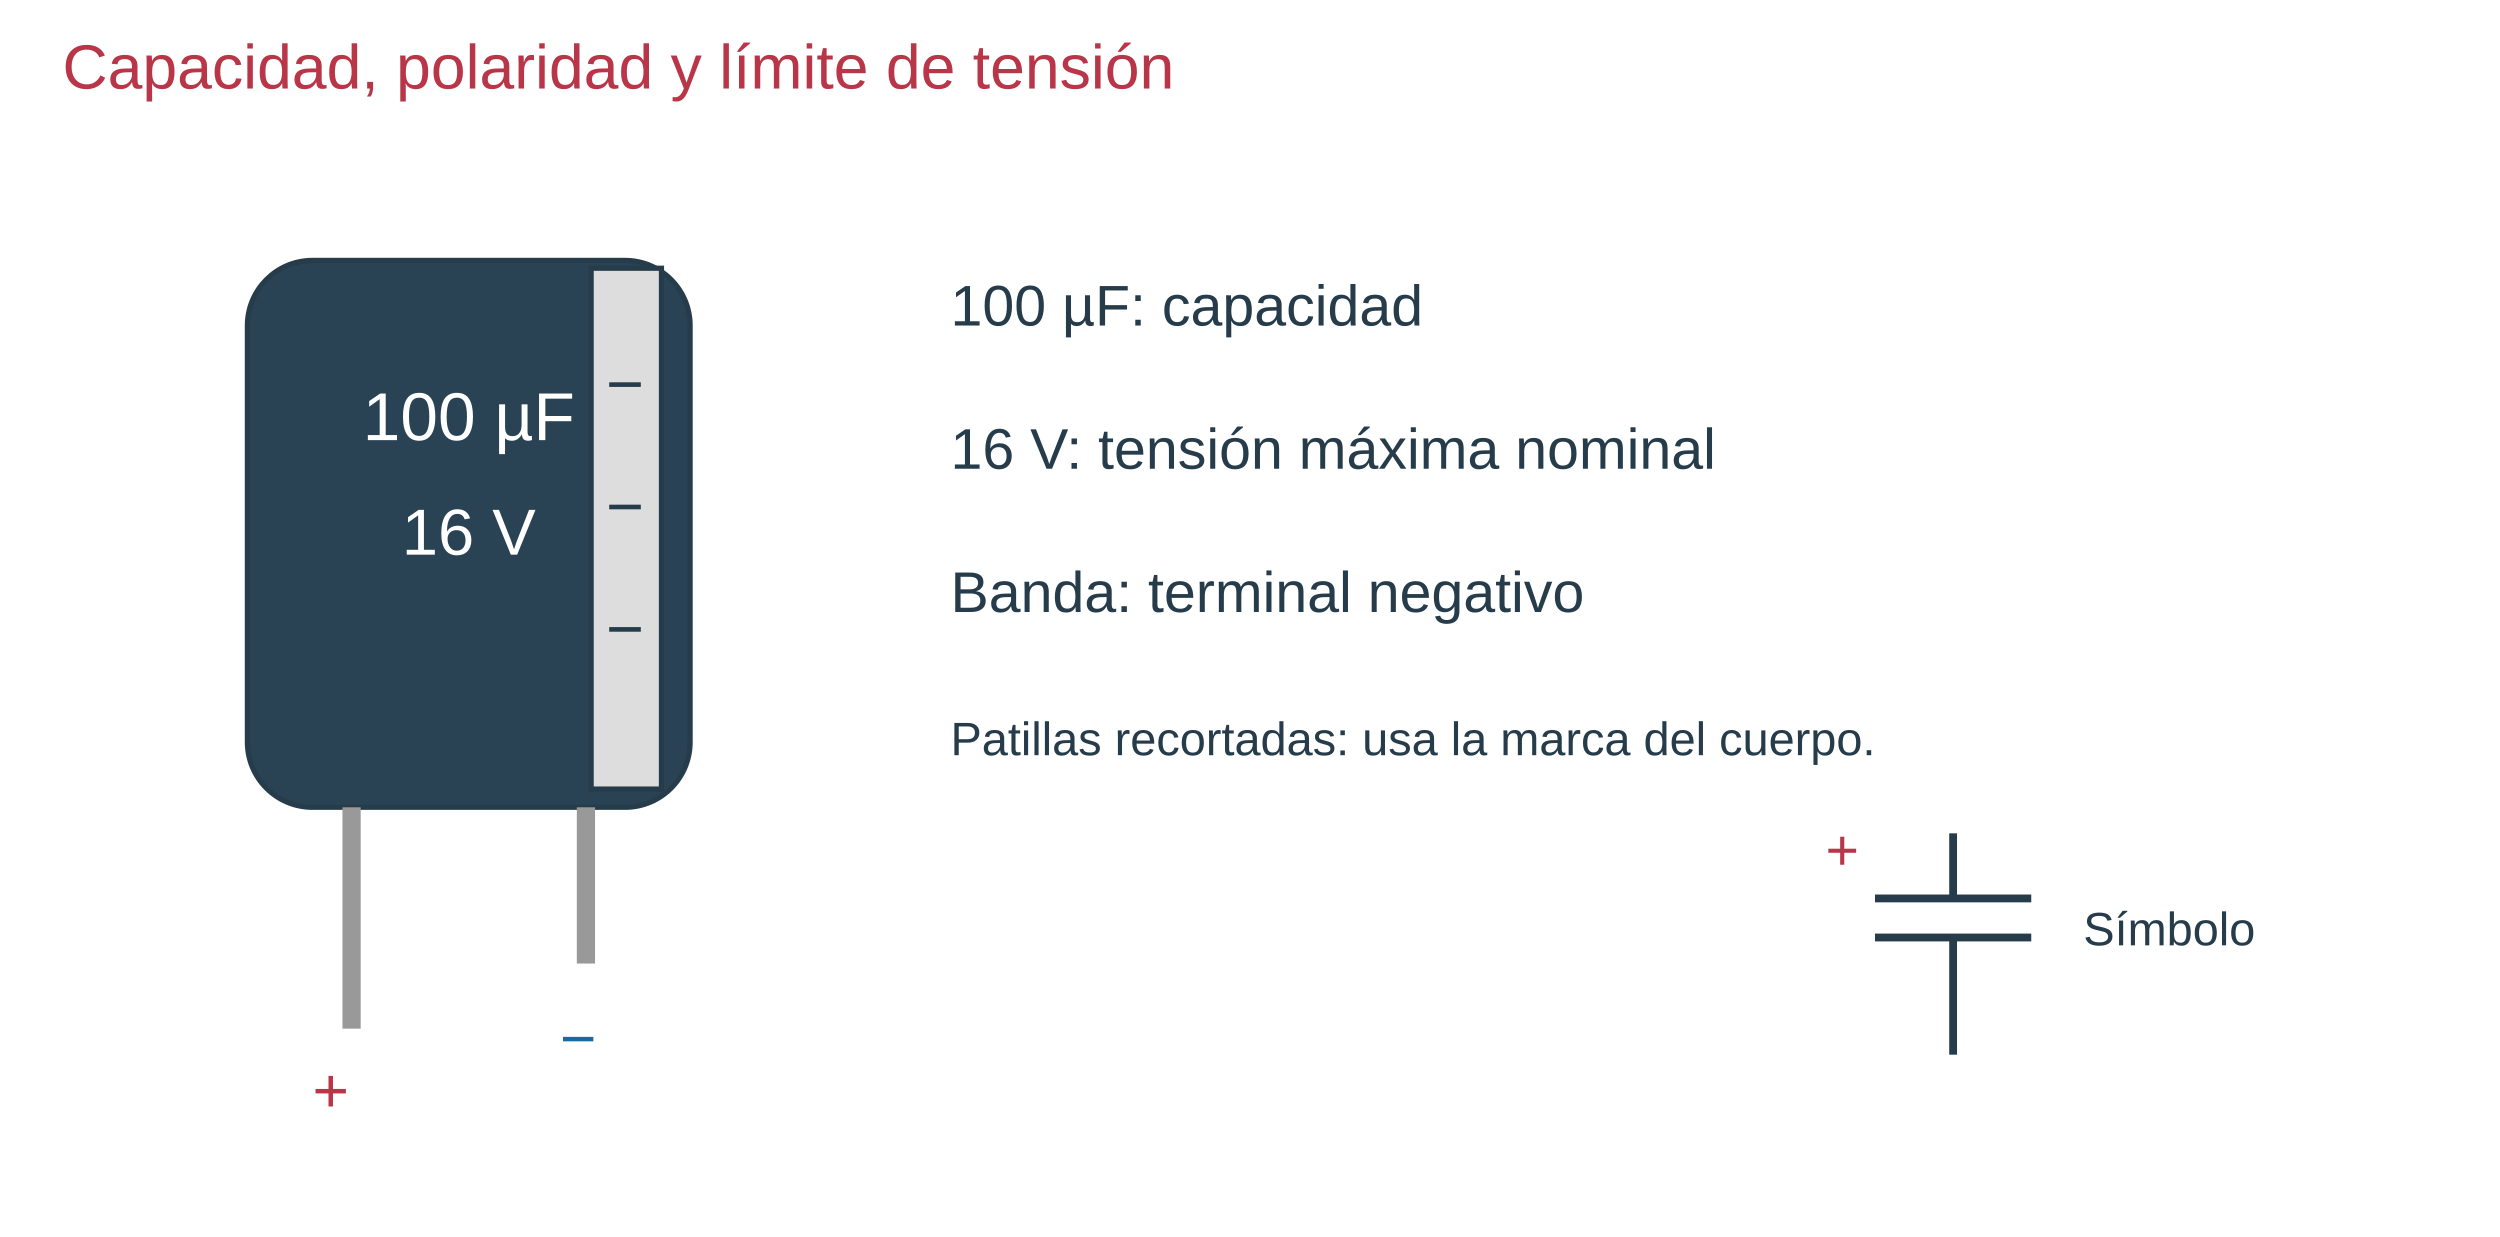
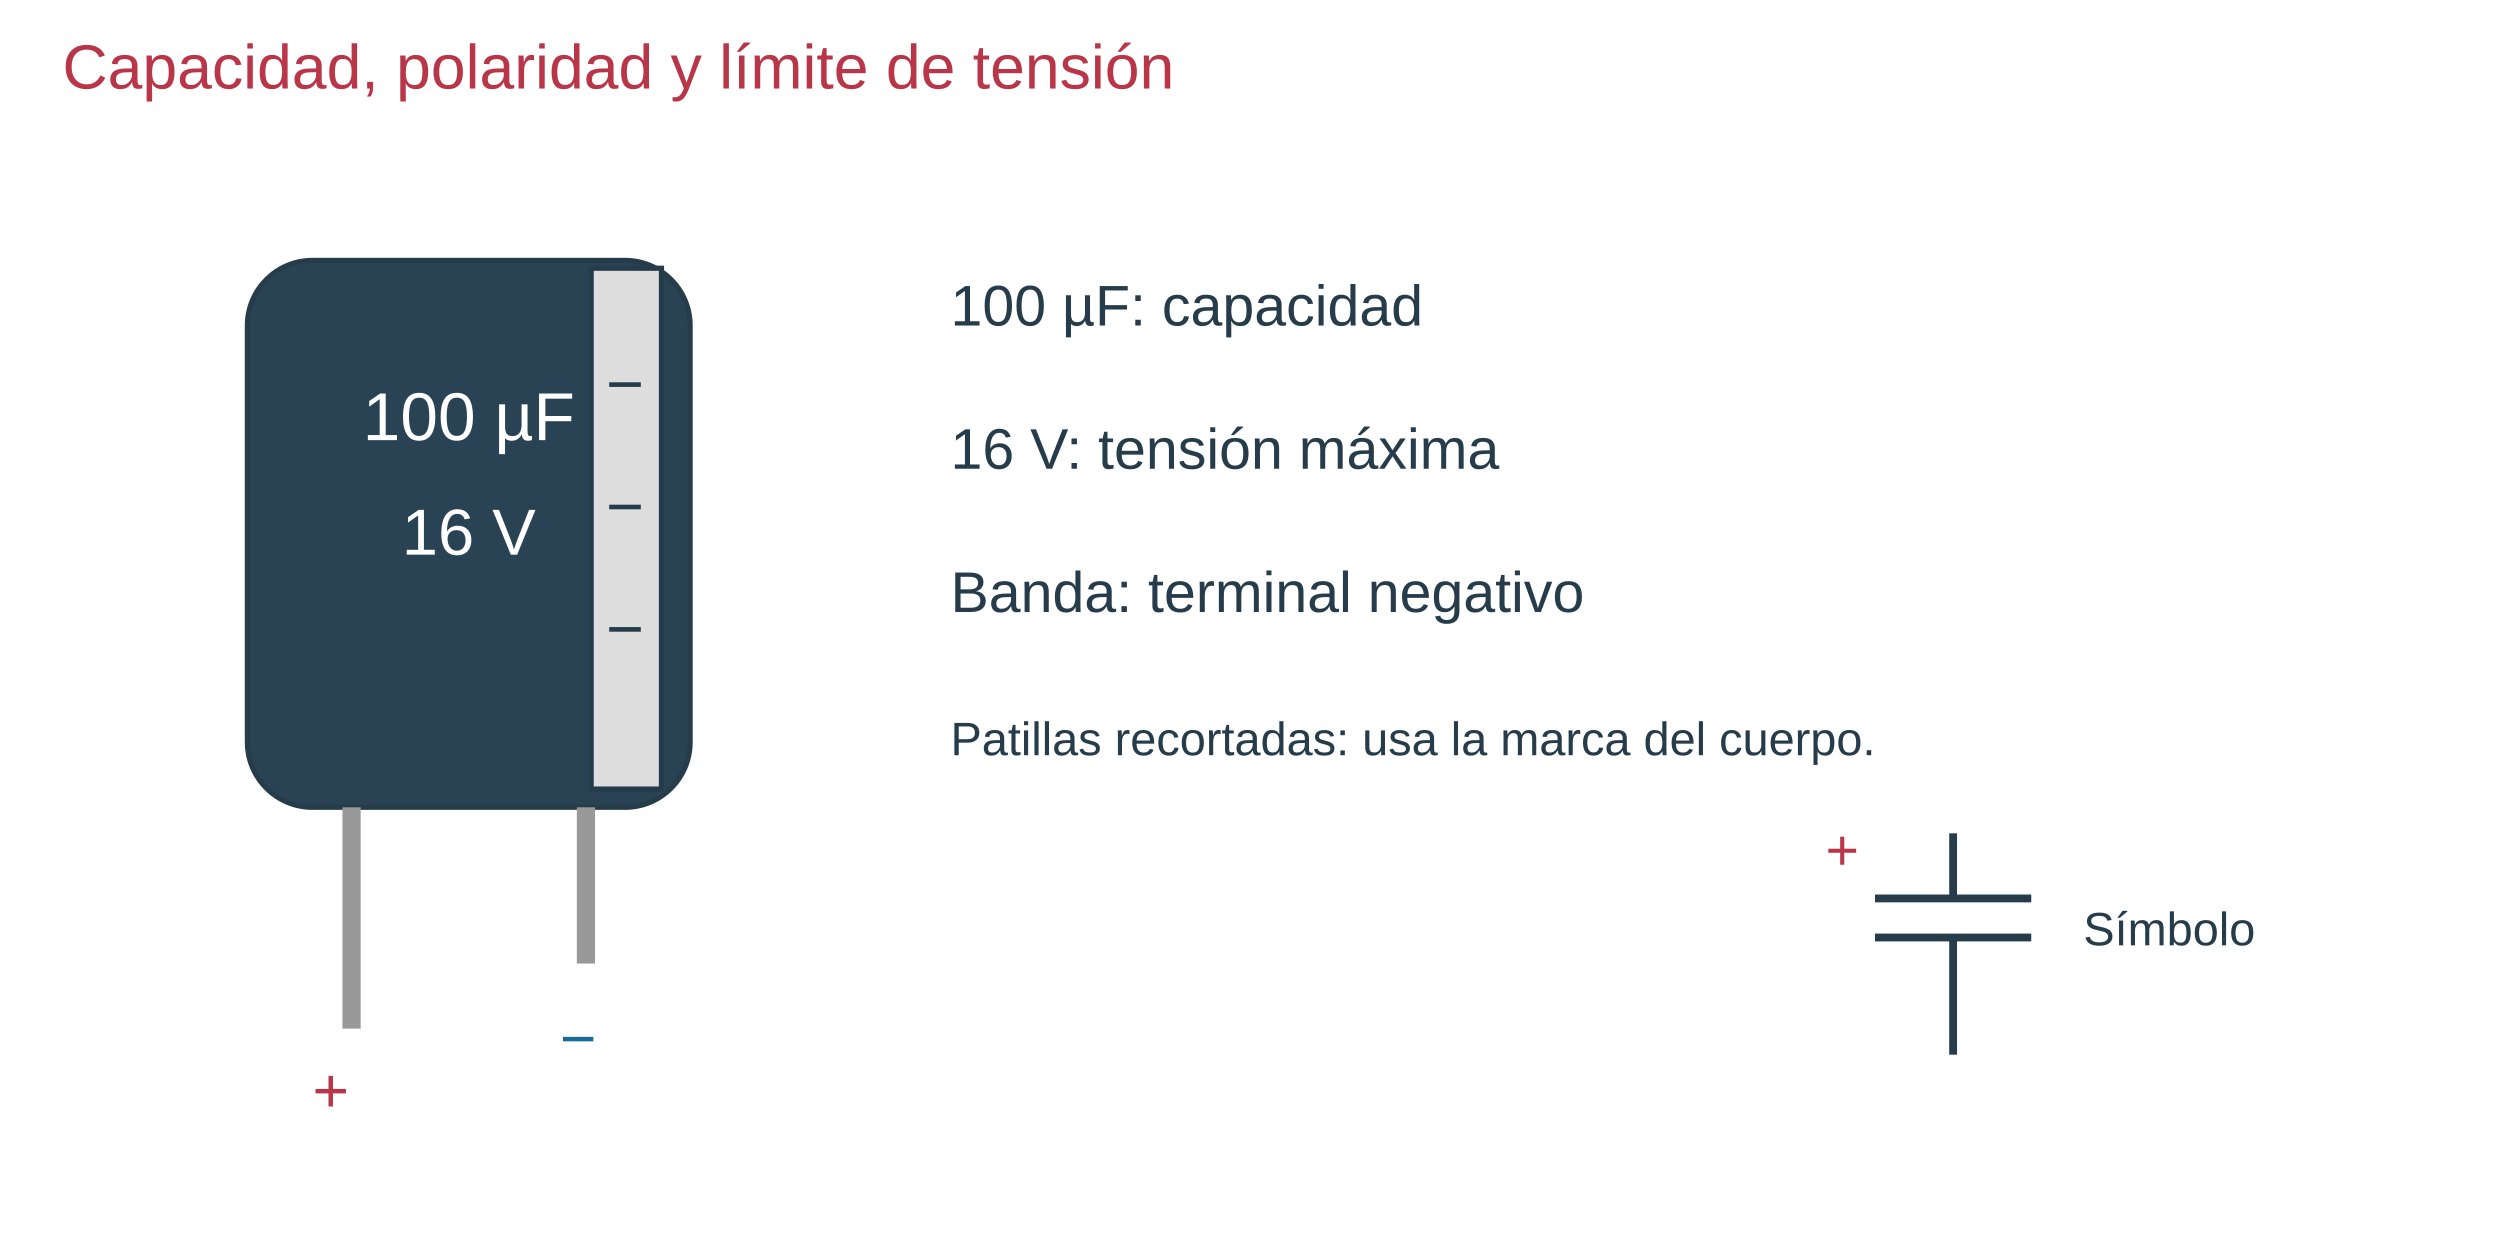
<svg xmlns="http://www.w3.org/2000/svg" viewBox="0 0 960 475" role="img" aria-labelledby="title">
  <rect width="960" height="475" fill="white" />
  <g font-family="Arial, sans-serif">
    <text x="24" y="34" font-size="24" fill="#b93649" text-anchor="start">Capacidad, polaridad y límite de tensión</text>
    <rect x="95" y="100" width="170" height="210" rx="25" fill="#294354" stroke="#263c4a" stroke-width="2" />
    <rect x="227" y="103" width="27" height="200" rx="0" fill="#ddd" stroke="#263c4a" stroke-width="2" />
    <text x="180" y="169" font-size="26" fill="white" text-anchor="middle">100 µF</text>
    <text x="180" y="213" font-size="25" fill="white" text-anchor="middle">16 V</text>
    <text x="240" y="156" font-size="25" fill="#263c4a" text-anchor="middle">−</text>
    <text x="240" y="203" font-size="25" fill="#263c4a" text-anchor="middle">−</text>
    <text x="240" y="250" font-size="25" fill="#263c4a" text-anchor="middle">−</text>
    <path d="M135,310 L135,395" stroke="#999" stroke-width="7" fill="none" stroke-dasharray="" />
    <path d="M225,310 L225,370" stroke="#999" stroke-width="7" fill="none" stroke-dasharray="" />
    <text x="120" y="427" font-size="24" fill="#b93649" text-anchor="start">+</text>
    <text x="215" y="407" font-size="24" fill="#176c9a" text-anchor="start">−</text>
    <text x="365" y="125" font-size="22" fill="#263c4a" text-anchor="start">100 µF: capacidad</text>
-     <text x="365" y="180" font-size="22" fill="#263c4a" text-anchor="start">16 V: tensión máxima nominal</text>
+     <text x="365" y="180" font-size="22" fill="#263c4a" text-anchor="start">16 V: tensión máxima</text>
    <text x="365" y="235" font-size="22" fill="#263c4a" text-anchor="start">Banda: terminal negativo</text>
    <text x="365" y="290" font-size="18" fill="#263c4a" text-anchor="start">Patillas recortadas: usa la marca del cuerpo.</text>
    <path d="M750,320 L750,345" stroke="#263c4a" stroke-width="3" fill="none" stroke-dasharray="" />
    <path d="M720,345 L780,345" stroke="#263c4a" stroke-width="3" fill="none" stroke-dasharray="" />
    <path d="M720,360 L780,360" stroke="#263c4a" stroke-width="3" fill="none" stroke-dasharray="" />
    <path d="M750,360 L750,405" stroke="#263c4a" stroke-width="3" fill="none" stroke-dasharray="" />
    <text x="701" y="334" font-size="22" fill="#b93649" text-anchor="start">+</text>
    <text x="800" y="363" font-size="18" fill="#263c4a" text-anchor="start">Símbolo</text>
  </g>
</svg>
